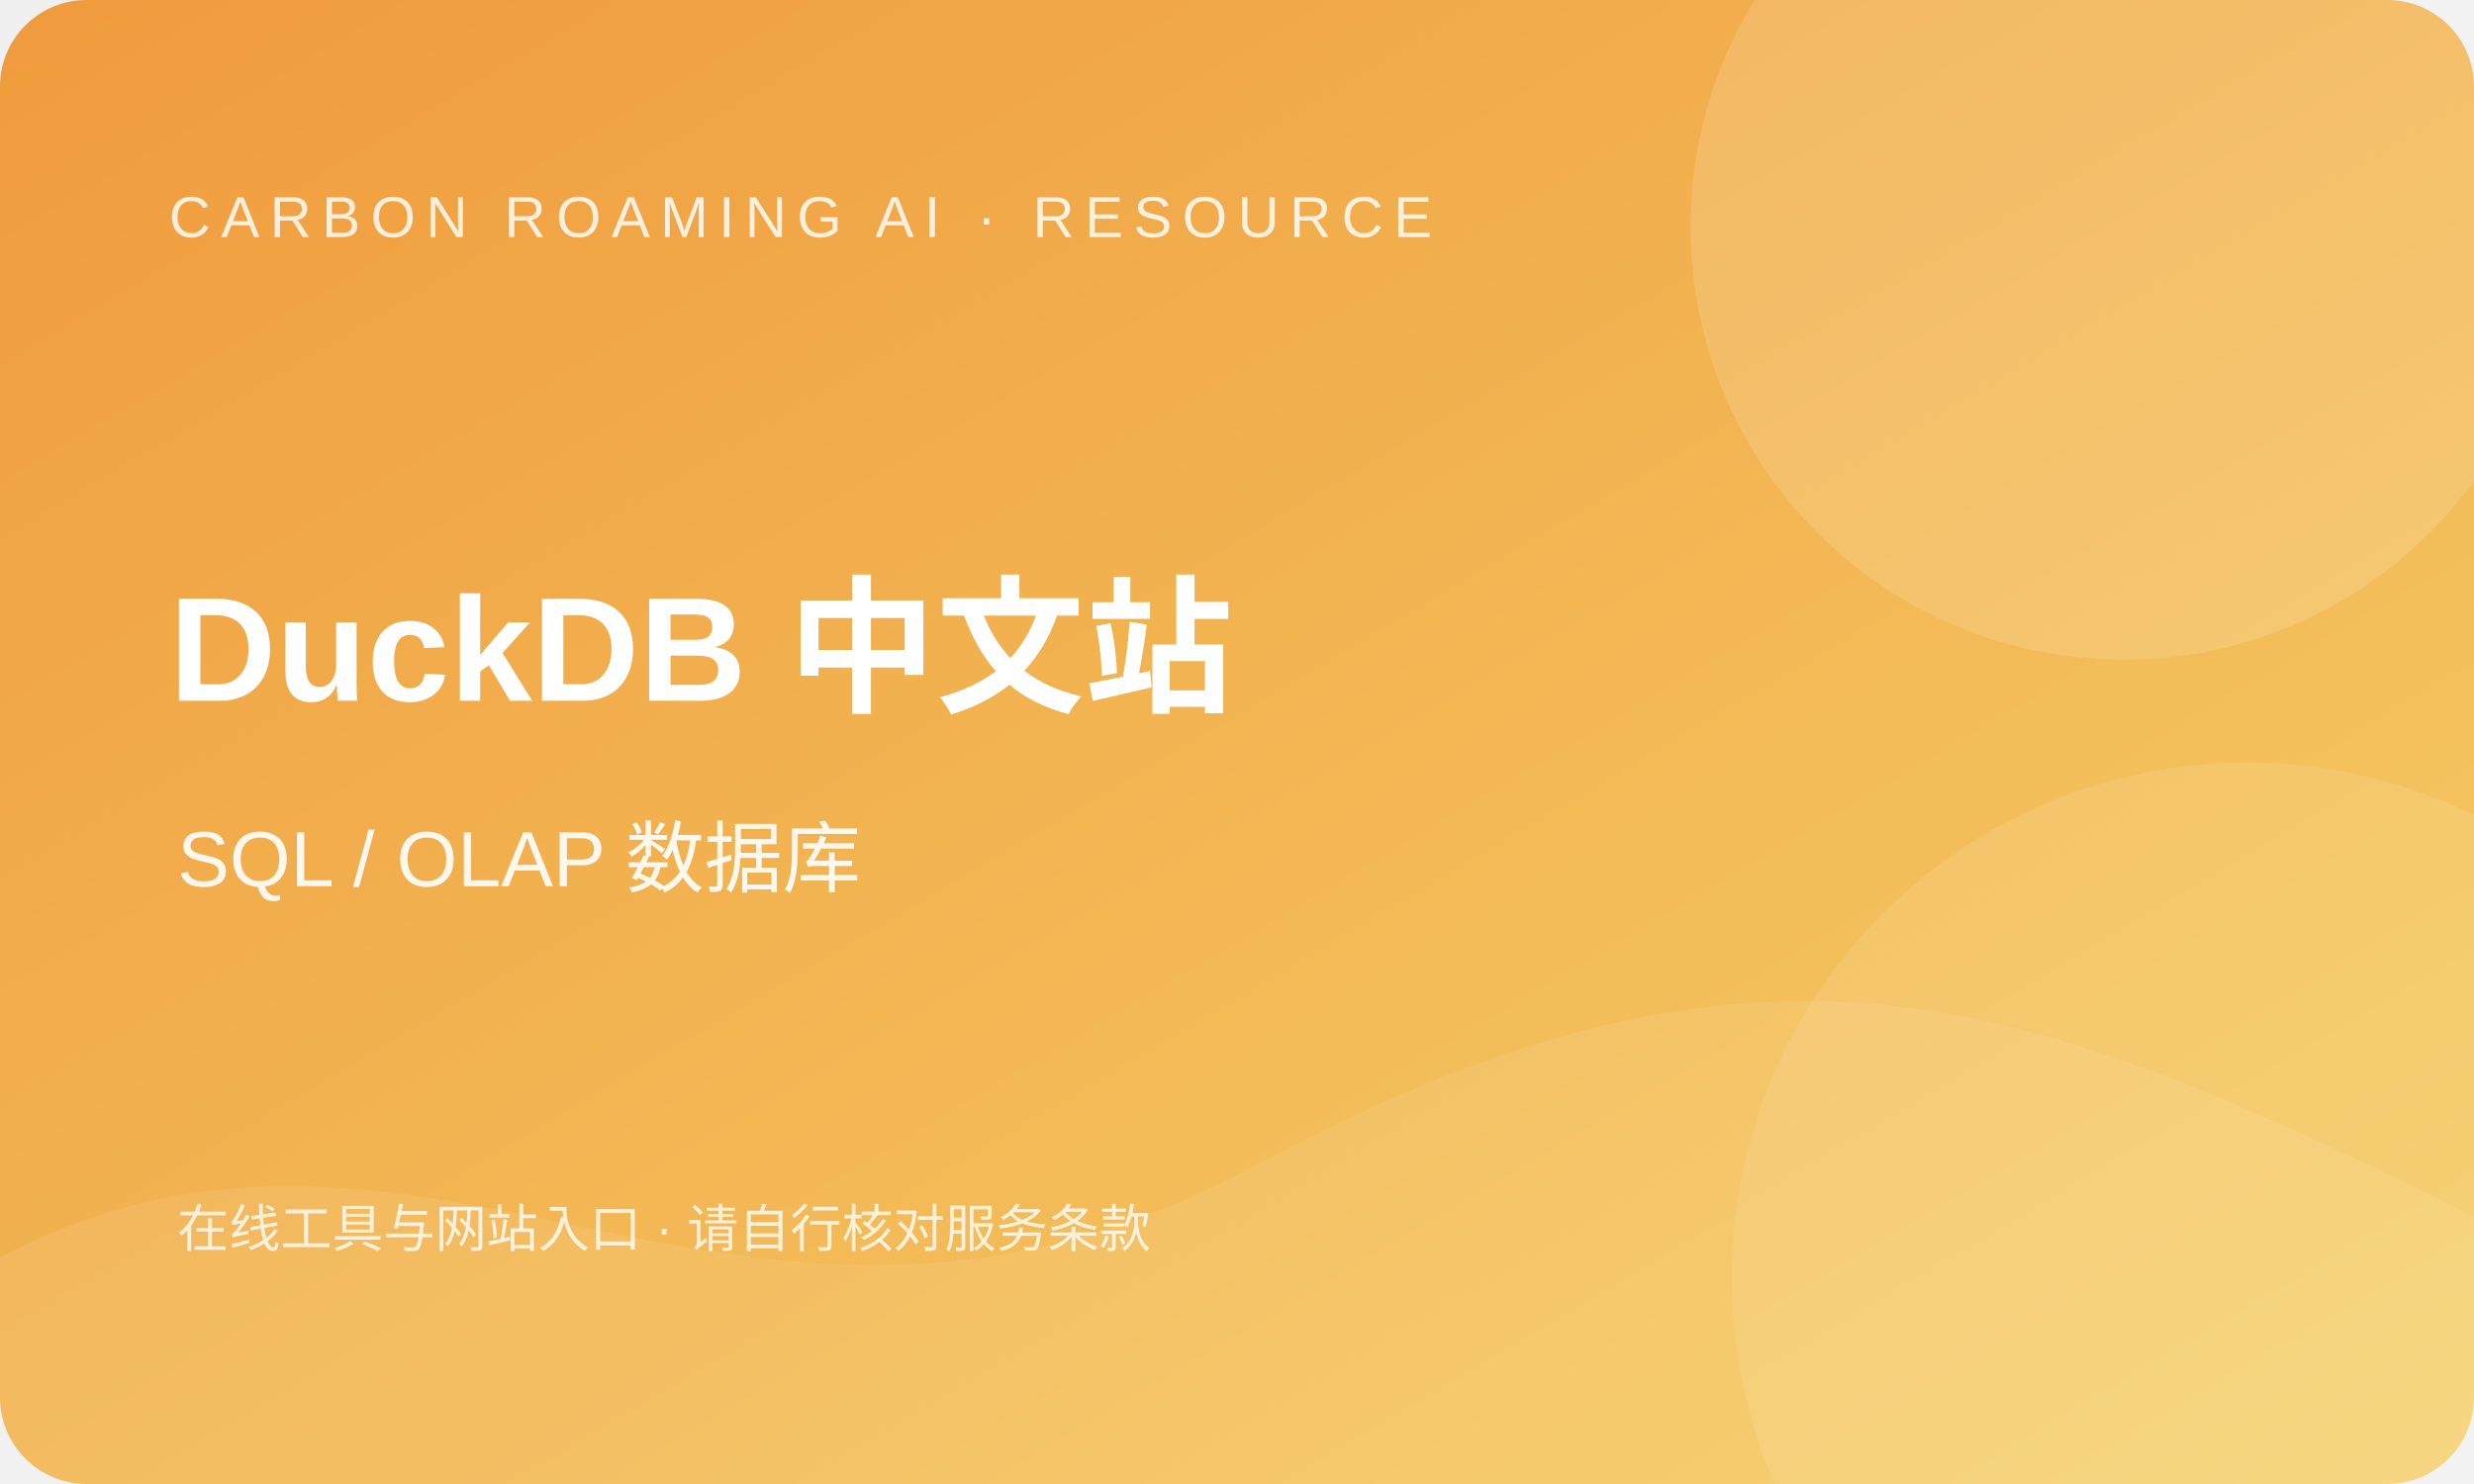
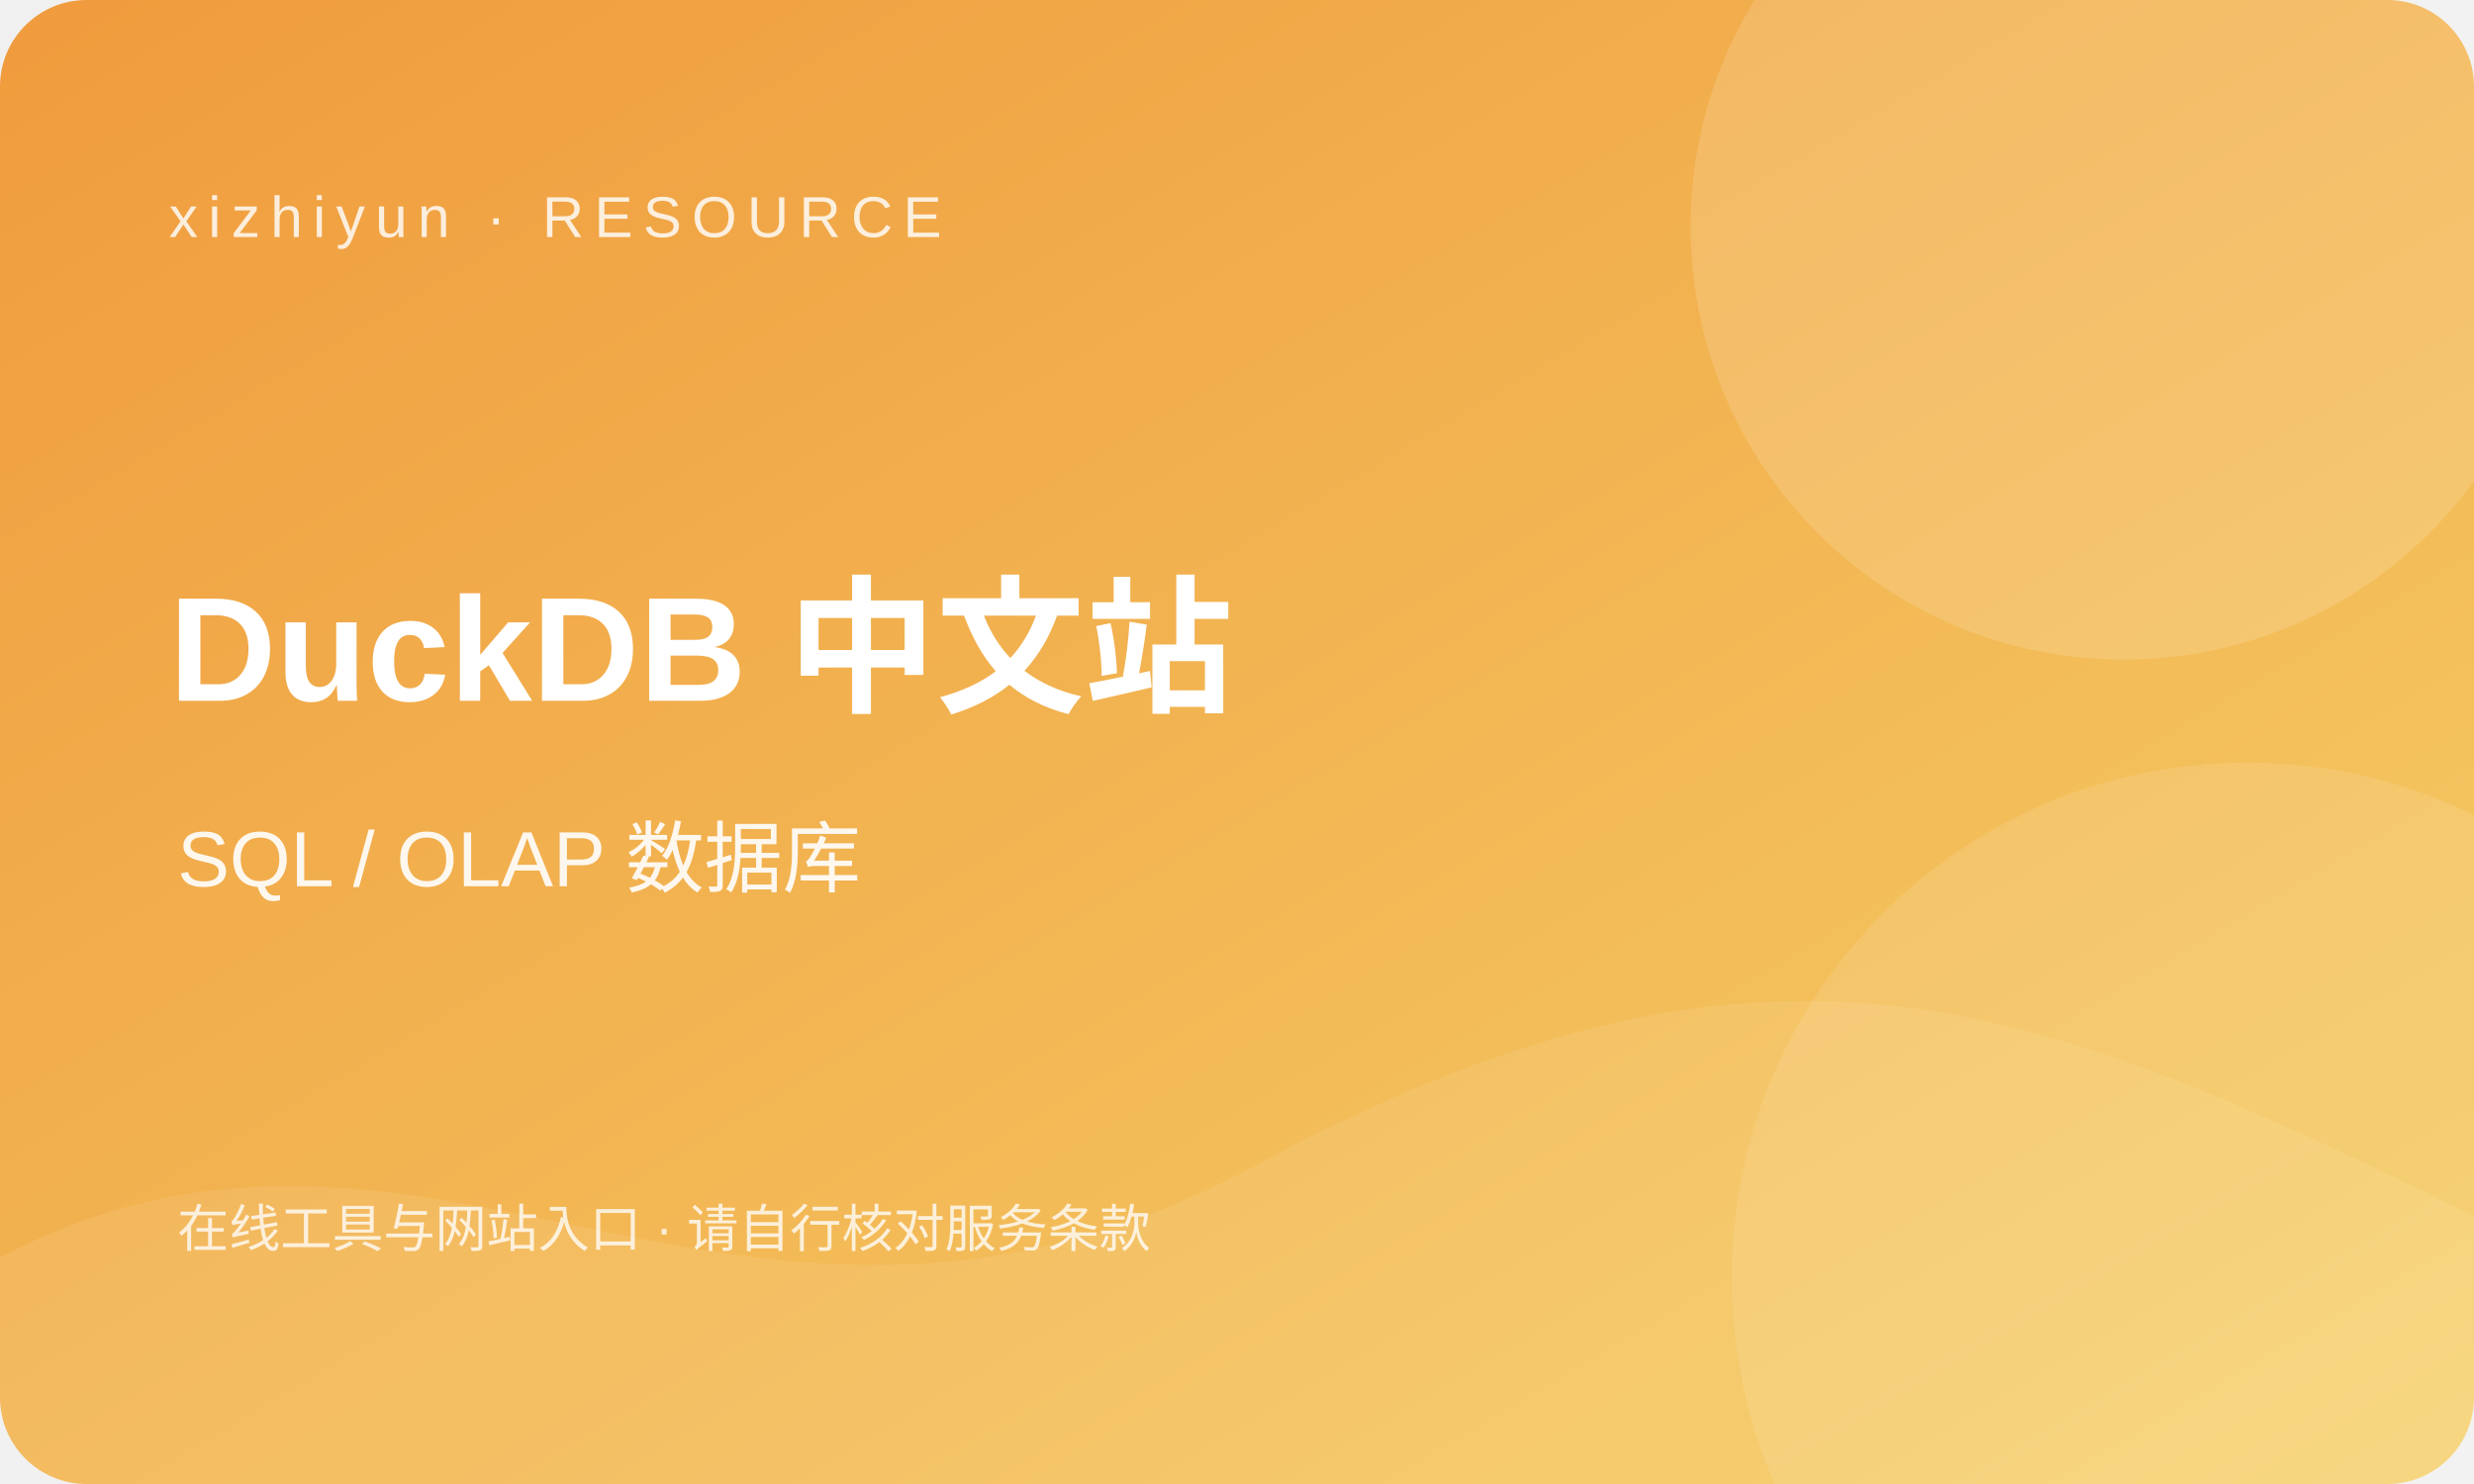
<svg xmlns="http://www.w3.org/2000/svg" viewBox="0 0 1200 720" role="img" aria-labelledby="title desc">
  <defs>
    <linearGradient id="bg" x1="0" y1="0" x2="1" y2="1">
      <stop offset="0" stop-color="#f09b3d" />
      <stop offset="1" stop-color="#f5cf68" />
    </linearGradient>
  </defs>
  <rect width="1200" height="720" rx="42" fill="url(#bg)" />
  <circle cx="1030" cy="110" r="210" fill="#fff" fill-opacity=".14" />
  <circle cx="1090" cy="620" r="250" fill="#fff" fill-opacity=".1" />
  <path d="M0 610C210 500 360 700 610 565s380-78 590 25v130H0z" fill="#fff" fill-opacity=".08" />
-   <text x="82" y="115" fill="#fff" fill-opacity=".82" font-family="Arial, 'Microsoft YaHei', sans-serif" font-size="28" letter-spacing="5">CARBON ROAMING AI · RESOURCE</text>
+   <text x="82" y="115" fill="#fff" fill-opacity=".82" font-family="Arial, 'Microsoft YaHei', sans-serif" font-size="28" letter-spacing="5">xizhiyun · RESOURCE</text>
  <text x="82" y="340" fill="#fff" font-family="Arial, 'Microsoft YaHei', sans-serif" font-size="72" font-weight="800">DuckDB 中文站</text>
  <text x="86" y="430" fill="#fff" fill-opacity=".9" font-family="Arial, 'Microsoft YaHei', sans-serif" font-size="38">SQL / OLAP 数据库</text>
  <text x="86" y="605" fill="#fff" fill-opacity=".78" font-family="Arial, 'Microsoft YaHei', sans-serif" font-size="25">在线工具与网站入口 · 请自行核对服务条款</text>
</svg>
